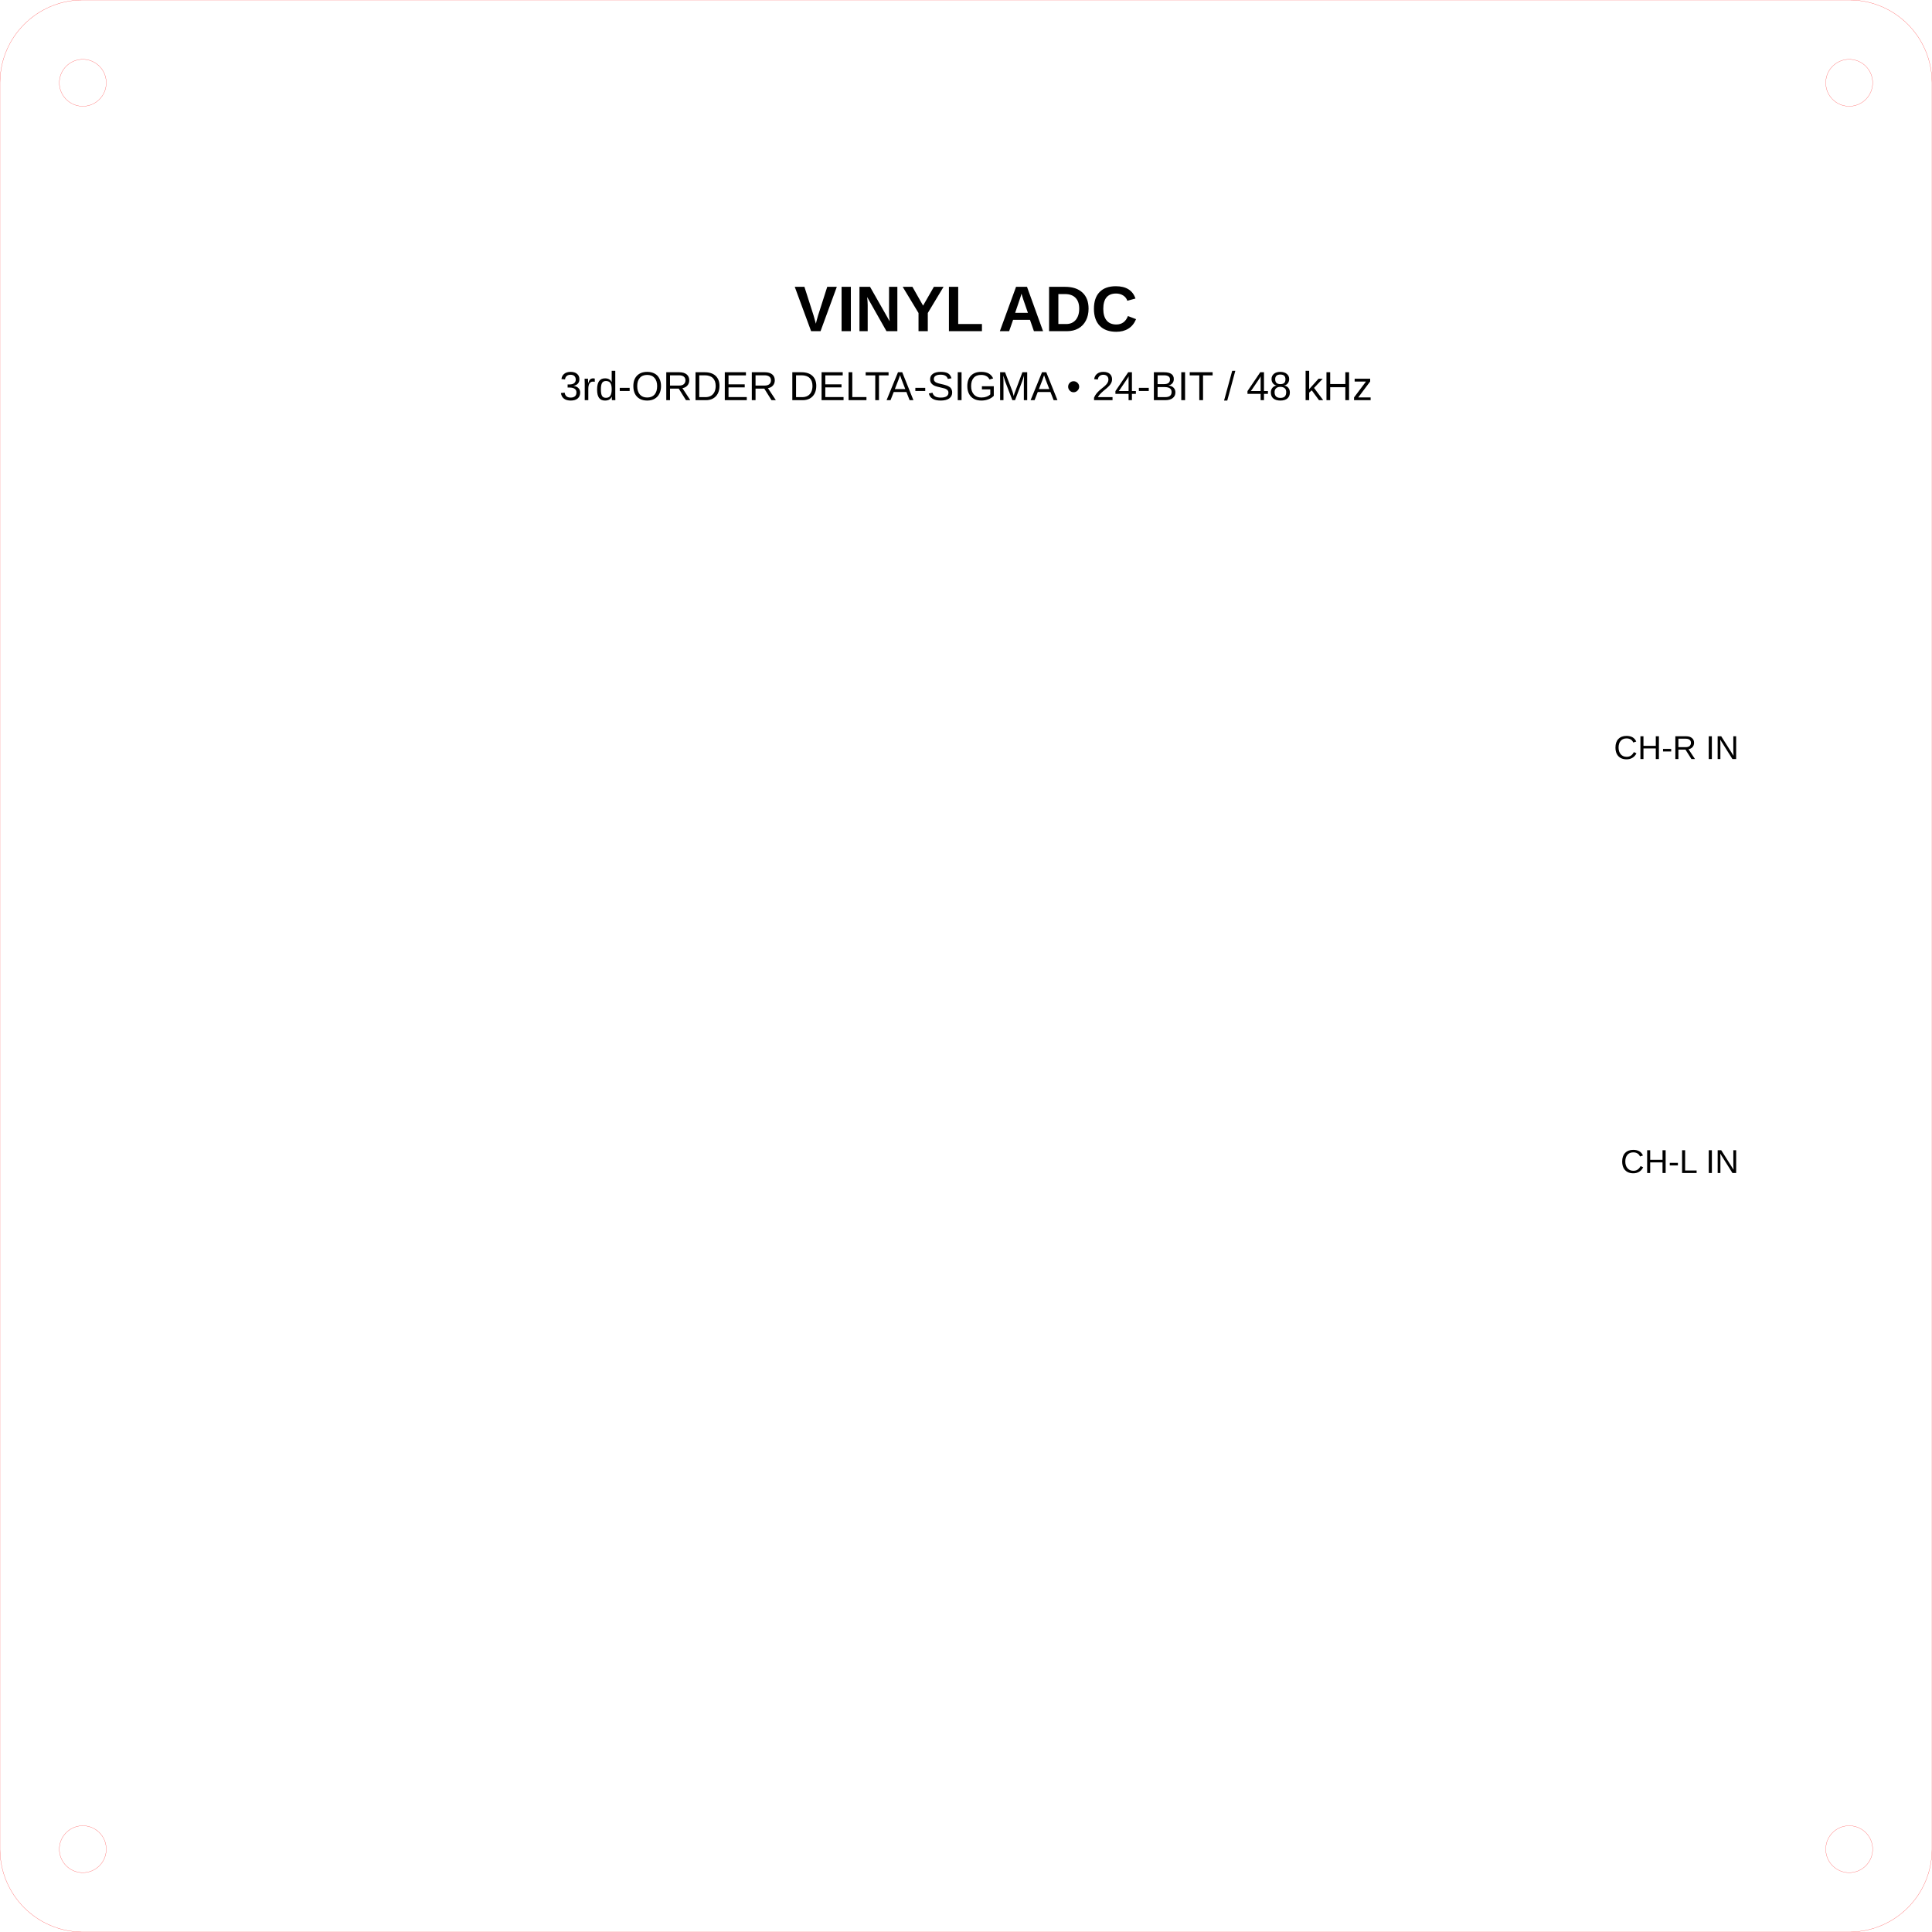
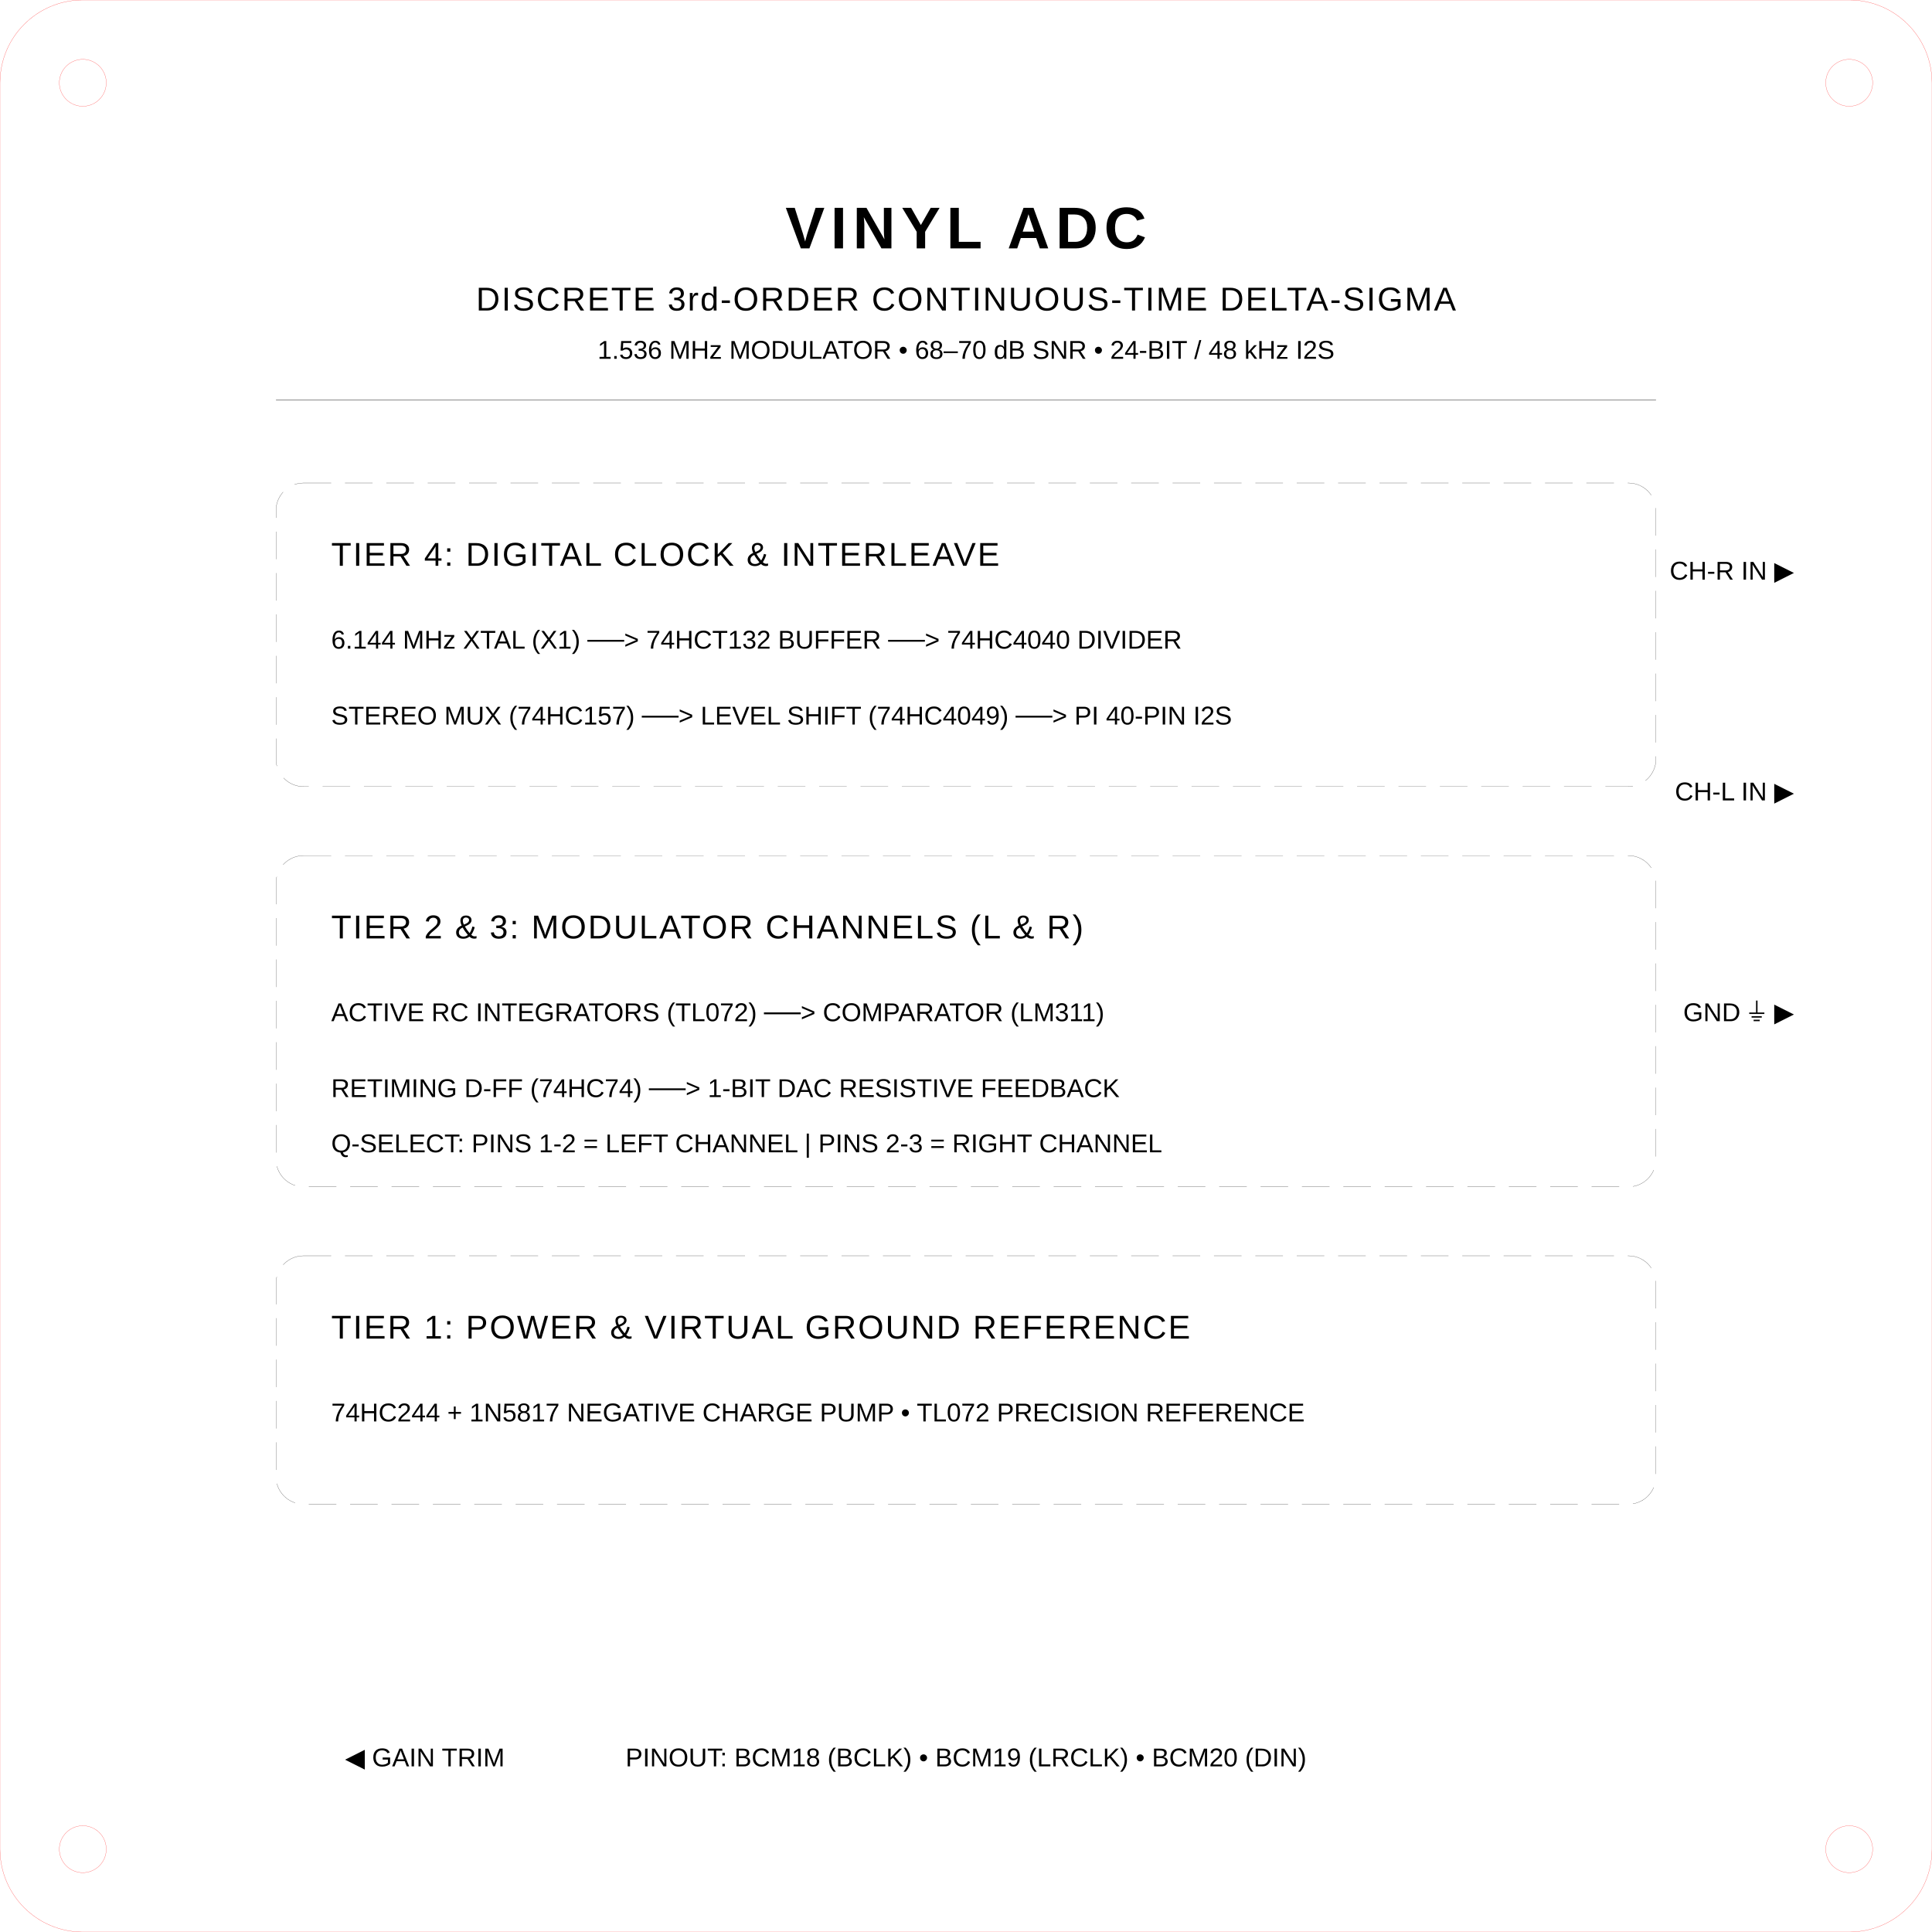
<svg xmlns="http://www.w3.org/2000/svg" width="140.0mm" height="140.0mm" viewBox="0 0 396.85 396.85" version="1.1">
  <style>
-     /* GCC Spirit Laser Cutter Driver Settings */
    .spirit-cut {
      fill: none;
      stroke: #ff0000;
      stroke-width: 0.028pt; /* 0.01 mm */
      stroke-linecap: round;
      stroke-linejoin: round;
    }
-     .spirit-raster {
+     .spirit-engrave-line {
+       fill: none;
+       stroke: #000000;
+       stroke-width: 0.028pt;
+       stroke-dasharray: 5.67,2.83;
+     }
+     .text-title {
+       font-family: 'Helvetica Neue', Arial, sans-serif;
+       font-size: 9.07pt;
+       font-weight: bold;
+       letter-spacing: 0.1em;
      fill: #000000;
-       stroke: none;
-       font-family: 'Arial', sans-serif;
-       font-size: 9.92pt;
-       font-weight: bold;
+     }
+     .text-sub {
+       font-family: 'Helvetica Neue', Arial, sans-serif;
+       font-size: 5.10pt;
+       font-weight: 500;
+       letter-spacing: 0.05em;
+       fill: #000000;
+     }
+     .text-micro {
+       font-family: 'Helvetica Neue', Arial, sans-serif;
+       font-size: 3.97pt;
+       font-weight: 400;
+       fill: #000000;
    }
  </style>
  <g id="CUT_HOLES" class="spirit-cut">
    <circle cx="17.008" cy="17.008" r="4.819" />
    <circle cx="379.842" cy="17.008" r="4.819" />
    <circle cx="379.842" cy="379.842" r="4.819" />
    <circle cx="17.008" cy="379.842" r="4.819" />
  </g>
-   <g id="ENGRAVE_TEXT" style="display: block;">
-     <text x="198.43" y="68.03" text-anchor="middle" class="spirit-raster">VINYL ADC</text>
-     <text x="198.43" y="82.20" text-anchor="middle" fill="#000000" font-family="Arial" font-size="6.24pt">3rd-ORDER DELTA-SIGMA • 24-BIT / 48 kHz</text>
-     <text x="357.17" y="155.91" text-anchor="end" fill="#000000" font-family="Arial" font-size="5.10pt">CH-R IN</text>
-     <text x="357.17" y="240.94" text-anchor="end" fill="#000000" font-family="Arial" font-size="5.10pt">CH-L IN</text>
+   <g id="ENGRAVE_DIAGRAMS">
+     <text x="198.43" y="51.02" text-anchor="middle" class="text-title">VINYL ADC</text>
+     <text x="198.43" y="63.78" text-anchor="middle" class="text-sub">DISCRETE 3rd-ORDER CONTINUOUS-TIME DELTA-SIGMA</text>
+     <text x="198.43" y="73.70" text-anchor="middle" class="text-micro">1.536 MHz MODULATOR • 68–70 dB SNR • 24-BIT / 48 kHz I2S</text>
+     <line x1="56.69" y1="82.20" x2="340.16" y2="82.20" stroke="#000000" stroke-width="0.057pt" />
+     <rect x="56.69" y="99.21" width="283.46" height="62.36" rx="5.67" class="spirit-engrave-line" />
+     <text x="68.03" y="116.22" class="text-sub">TIER 4: DIGITAL CLOCK &amp; INTERLEAVE</text>
+     <text x="68.03" y="133.23" class="text-micro">6.144 MHz XTAL (X1) ──&gt; 74HCT132 BUFFER ──&gt; 74HC4040 DIVIDER</text>
+     <text x="68.03" y="148.82" class="text-micro">STEREO MUX (74HC157) ──&gt; LEVEL SHIFT (74HC4049) ──&gt; PI 40-PIN I2S</text>
+     <rect x="56.69" y="175.75" width="283.46" height="68.03" rx="5.67" class="spirit-engrave-line" />
+     <text x="68.03" y="192.76" class="text-sub">TIER 2 &amp; 3: MODULATOR CHANNELS (L &amp; R)</text>
+     <text x="68.03" y="209.76" class="text-micro">ACTIVE RC INTEGRATORS (TL072) ──&gt; COMPARATOR (LM311)</text>
+     <text x="68.03" y="225.35" class="text-micro">RETIMING D-FF (74HC74) ──&gt; 1-BIT DAC RESISTIVE FEEDBACK</text>
+     <text x="68.03" y="236.69" class="text-micro">Q-SELECT: PINS 1-2 = LEFT CHANNEL  |  PINS 2-3 = RIGHT CHANNEL</text>
+     <rect x="56.69" y="257.95" width="283.46" height="51.02" rx="5.67" class="spirit-engrave-line" />
+     <text x="68.03" y="274.96" class="text-sub">TIER 1: POWER &amp; VIRTUAL GROUND REFERENCE</text>
+     <text x="68.03" y="291.97" class="text-micro">74HC244 + 1N5817 NEGATIVE CHARGE PUMP • TL072 PRECISION REFERENCE</text>
+     <text x="368.50" y="119.06" text-anchor="end" class="text-micro">CH-R IN ▶</text>
+     <text x="368.50" y="164.41" text-anchor="end" class="text-micro">CH-L IN ▶</text>
+     <text x="368.50" y="209.76" text-anchor="end" class="text-micro">GND ⏚ ▶</text>
+     <text x="70.87" y="362.83" class="text-micro">◀ GAIN TRIM</text>
+     <text x="198.43" y="362.83" text-anchor="middle" class="text-micro">PINOUT: BCM18 (BCLK) • BCM19 (LRCLK) • BCM20 (DIN)</text>
  </g>
  <g id="CUT_OUTER" class="spirit-cut">
    <path d="M 17.008 0.0              L 379.842 0.0              A 17.008 17.008 0 0 1 396.85 17.008              L 396.85 379.842              A 17.008 17.008 0 0 1 379.842 396.85              L 17.008 396.85              A 17.008 17.008 0 0 1 0.0 379.842              L 0.0 17.008              A 17.008 17.008 0 0 1 17.008 0.0              Z" />
  </g>
</svg>
